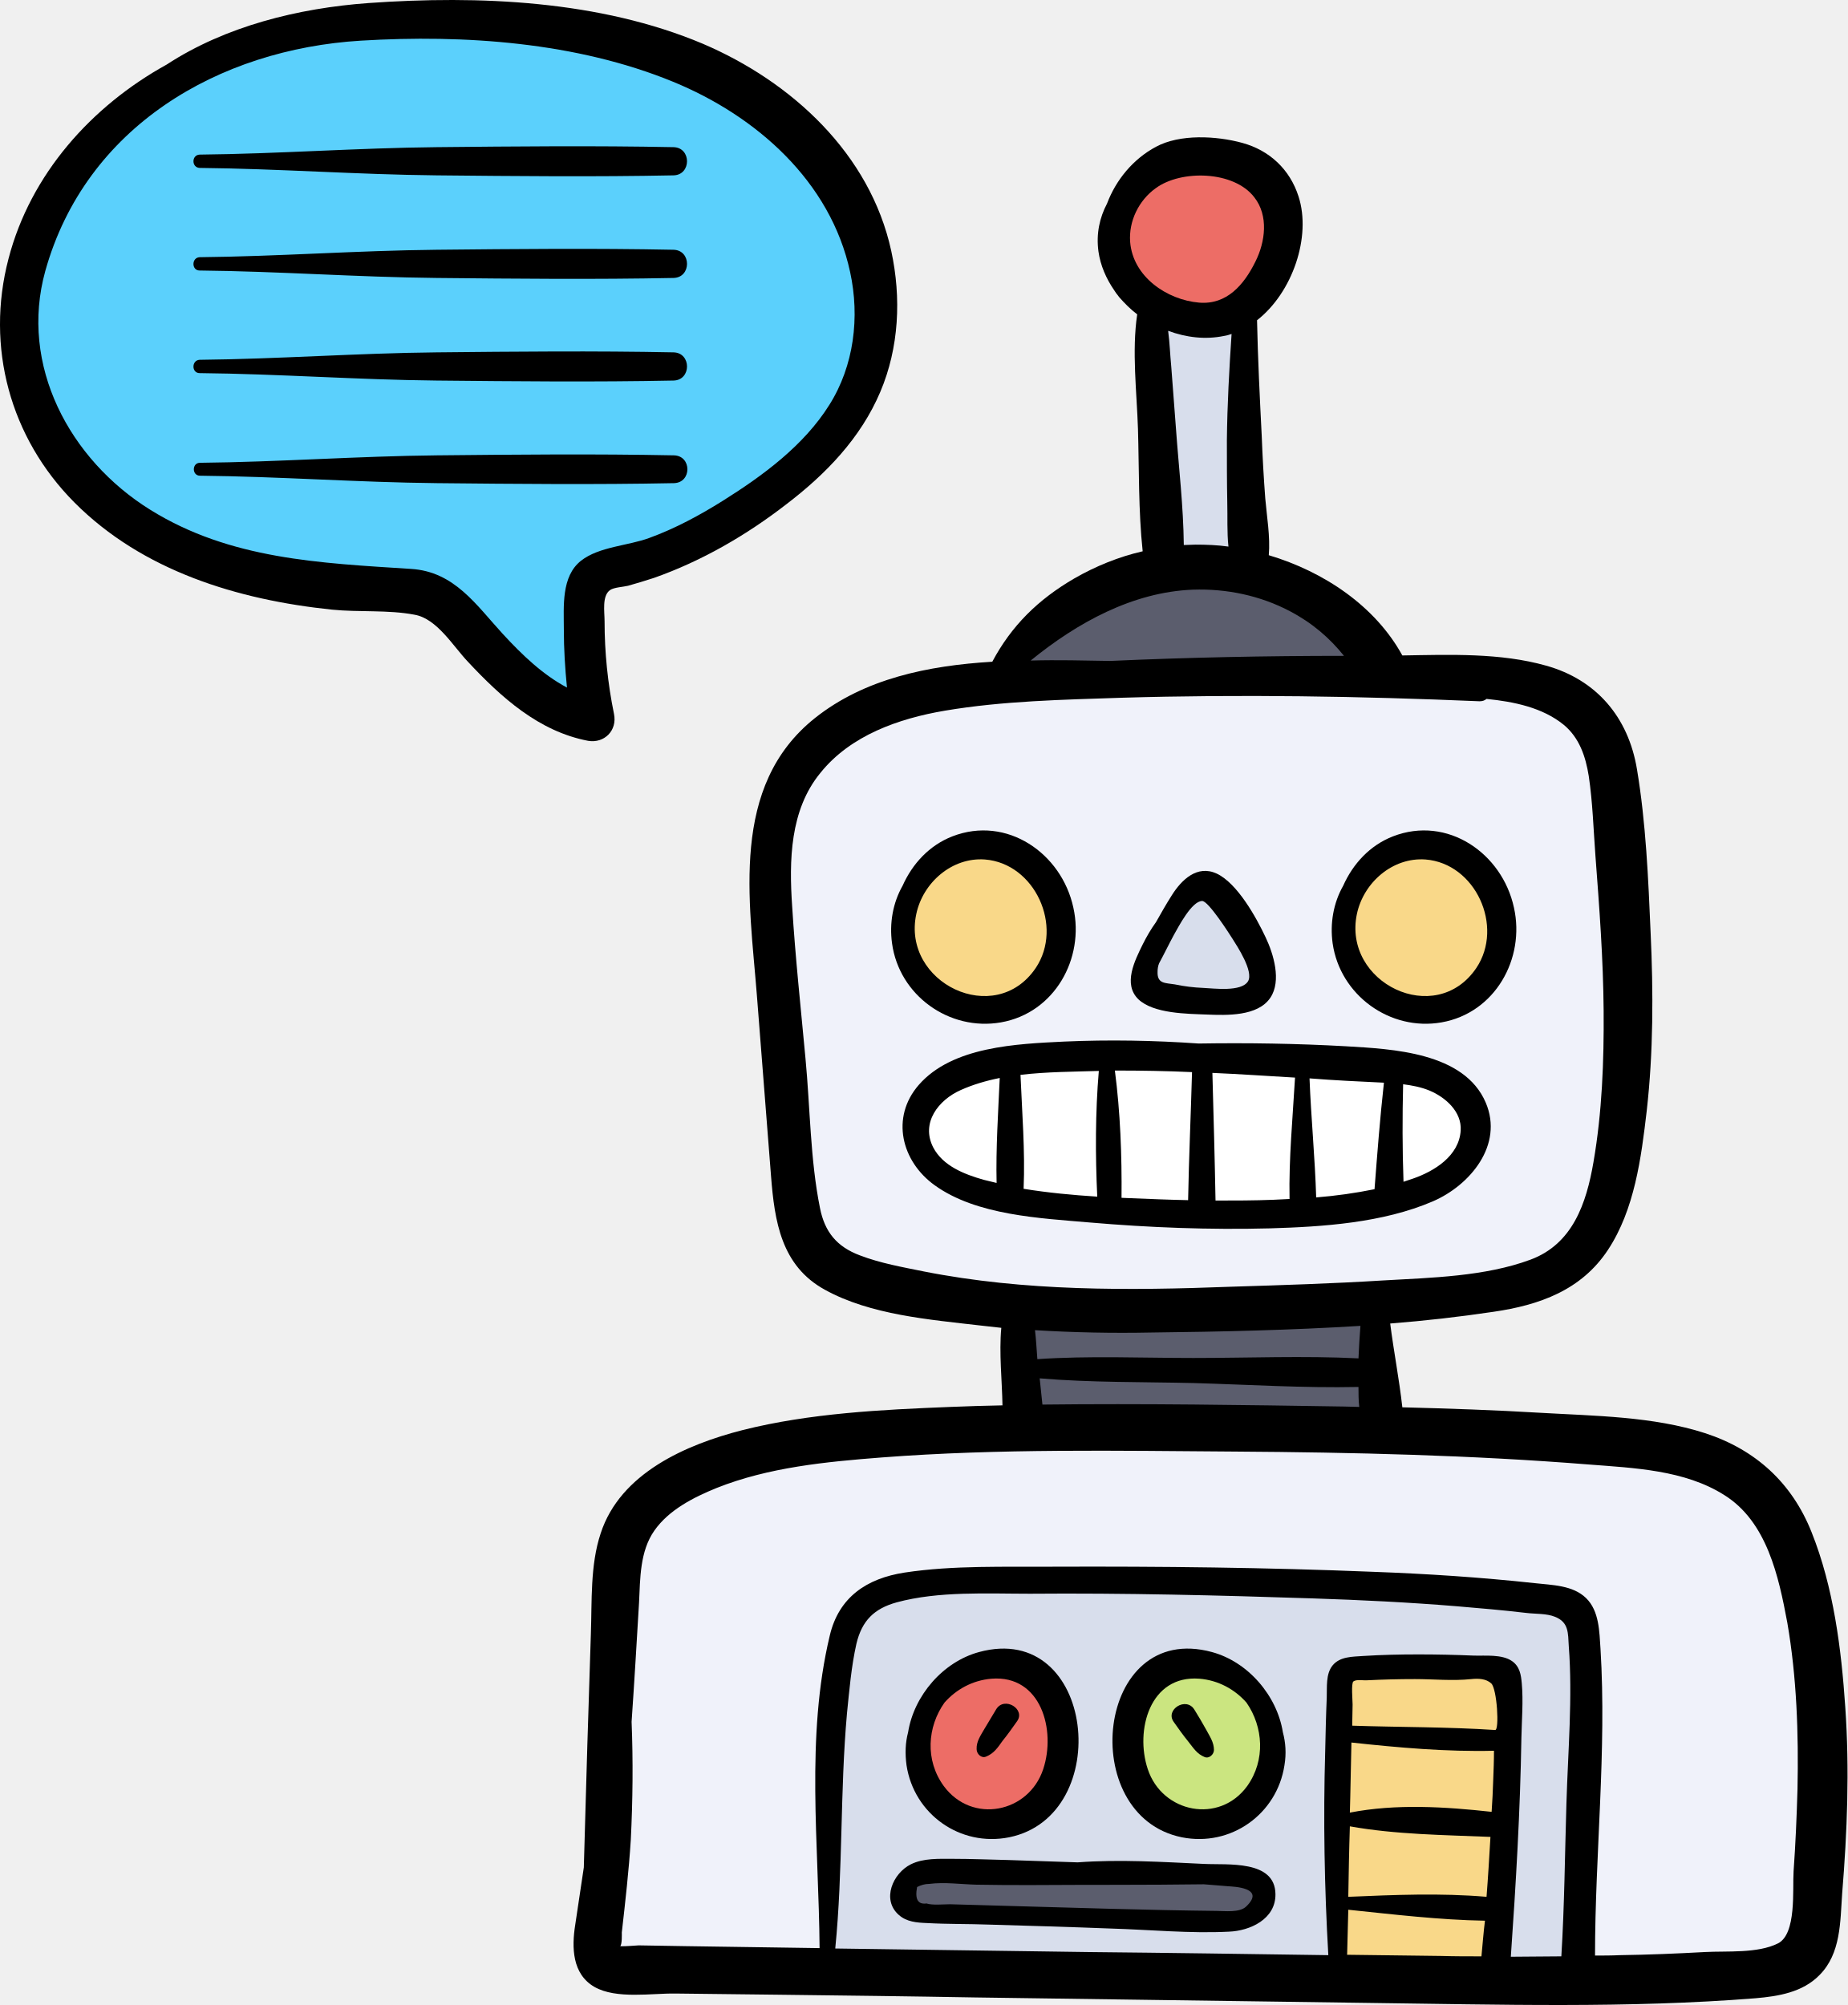
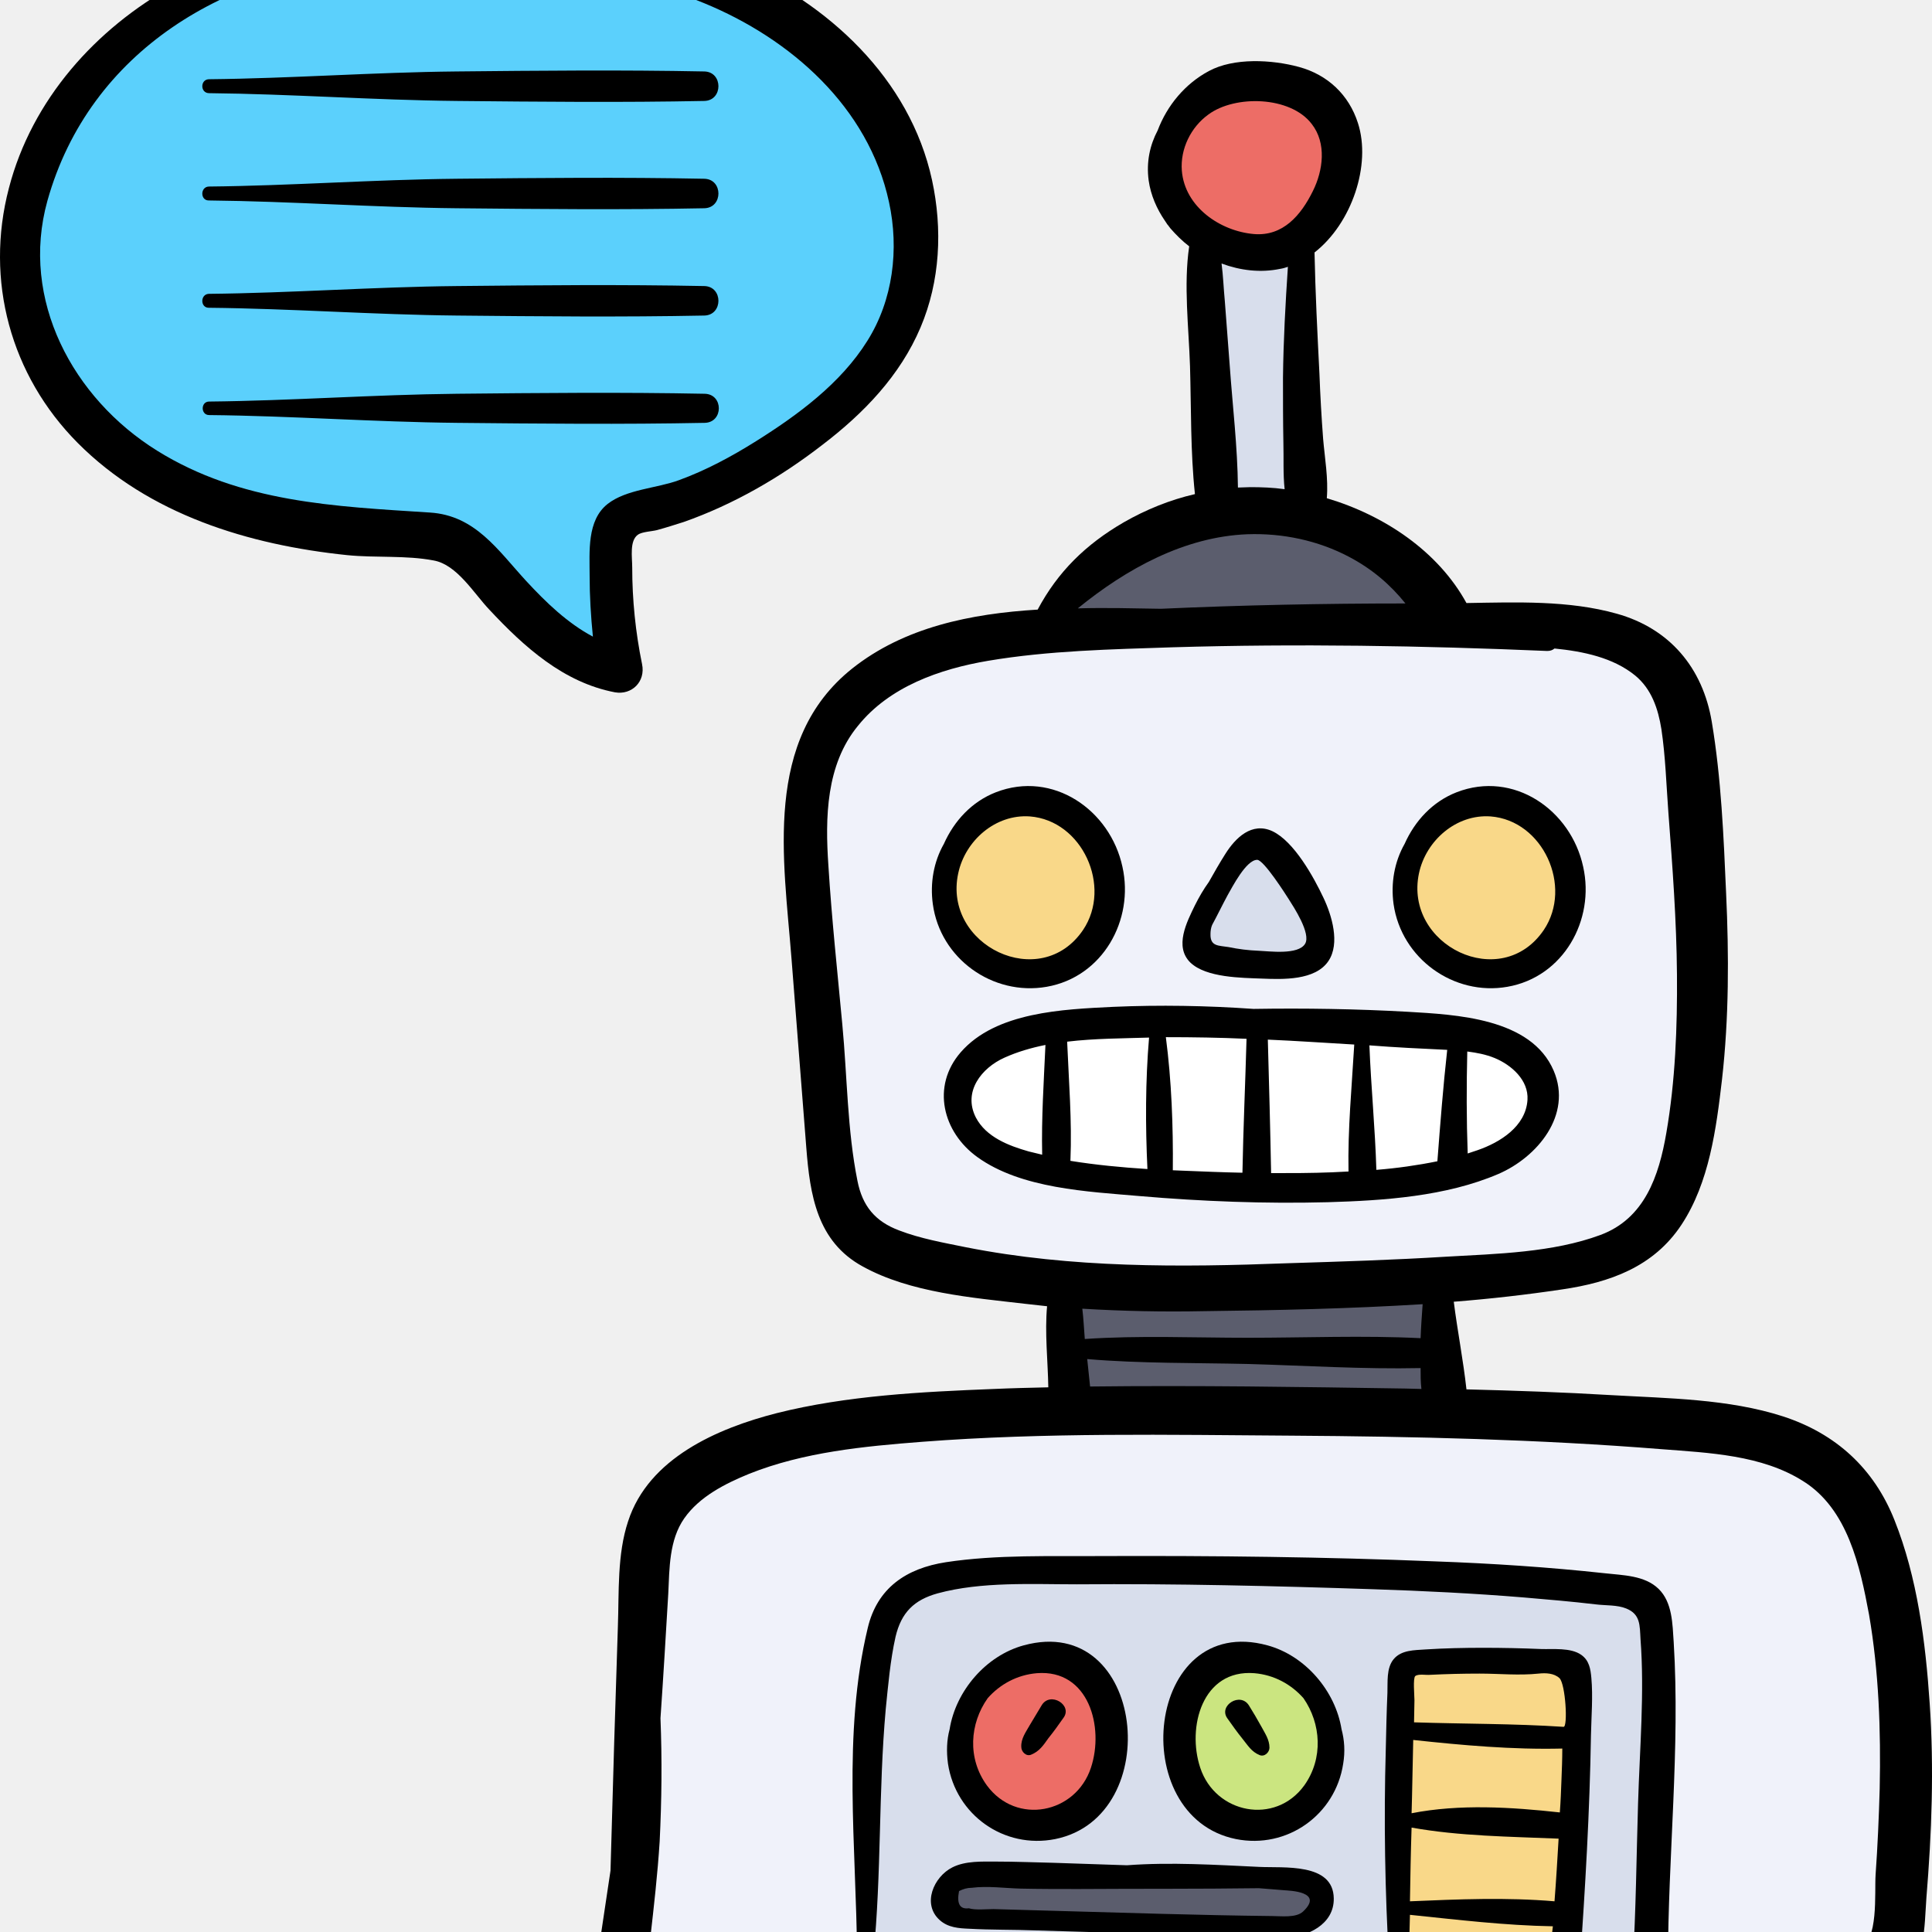
- <svg xmlns="http://www.w3.org/2000/svg" width="92.136" height="100" enable-background="new 0 0 512.006 512.006" version="1.1" viewBox="0 0 92.136 100">
-   <g transform="matrix(.19531 0 0 .19531 -3.9315 3.3311e-5)" stroke-width="5.12">
+ <svg xmlns="http://www.w3.org/2000/svg" width="100" height="100" version="1.1" viewBox="0 0 92.136 92.136">
+   <g transform="matrix(.19531 0 0 .19531 -3.9315 -3.932)">
    <path d="m123.3 5.38c-12.2 0.7-23.3 2.2-35.1 5.6s-21.4 9.5-31.1 16.9c-13.5 10.3-23.8 23.4-28 40.2-4 16.3-1.8 32.1 6 46.9 6 11.4 17.1 19.1 28.4 24.5 12.5 5.9 28.8 8.5 42.5 9.5 6.4 0.5 12.8 0.6 19.2 0.9 2.5 0.1 7.7-0.7 10 0.4 2.2 1 4.3 5.9 5.7 7.5 4 4.8 8.2 9.5 12.9 13.6 2.9 2.6 5.7 4.8 9.1 6.7 1 0.6 2.1 0.8 2.9 1.6 3.4-9.1 3.1-19.3 3.8-28.8 0.2-2.5-0.1-4.4 1.7-5.9 2.1-1.7 8.6-2.4 11.2-3.3 26.4-9.2 55.8-27.3 59.2-58 2.7-24-13.7-45.1-31.7-59-23.1-17.7-52.1-23.7-80.7-20.3" fill="#5bd0fc" stroke-width="26.215" />
    <g fill="#f0f2fa" stroke-width="5.12">
      <path d="m337.3 171.98c-13.6 0.3-27.3-1-41-1.1-7.7 0-15.2 0.6-22.9 1.1-7.2 0.4-14.7-0.2-21.8 1.5-10.7 2.6-20.8 8.4-25.5 18.5-5.7 12-7 22.8-7.4 36-0.8 26.3 0.7 52 7.2 77.6 2.2 8.7 5.8 14.5 13.8 19 10.3 5.7 22.9 7.2 34.3 8.7 29.7 4.1 60.1 1.7 90 0.3 10.2-0.5 20-2.4 30-4.6 6.8-1.5 14.5-2.6 20.9-5.7 14.3-6.9 17.9-24.3 18.6-38.8 1-21.4 1.3-43.7 0-65-0.6-9.7-1-20.8-3.4-30.2-1.8-7.2-6.6-11.3-13.4-14-11.9-4.7-25.4-5.9-38.1-6.9-7.4-0.5-14.6-1-22.1-1-7.2 0.1-15.2-0.6-19.2 4.6z" />
      <path d="m334.1 366.38c-34.1-5-68.8-1.6-103 1-12.8 1-25.8 2.8-37.6 8.2-12.5 5.7-18.4 20.5-19.7 33.4-1.3 13.7-1.6 28.2-1.8 42-0.1 11-0.9 22.5 0.3 33.5 0.5 4.1 0.7 14.2 3.4 17.8 4.7 6.1 23.1 3.6 28.8 3.1 28.3-2.4 56.8-1.5 85.1-1.4 27.4 0.1 54.9-3.7 82.2-1.4 4 0.3 8 0.7 11.9 1.1 9.2 0.8 18.4 0.9 27.6 0.3 10.5-0.7 22.2-1.3 32.7-0.4 8.7 0.7 16.2 1.5 25-0.8 3.1-0.8 6.7-0.8 9.5-2.2 10.1-5.2 7.5-14.3 7-23.3-0.7-12.9-2.9-25.6-3.8-38.5-0.9-13.3-2.2-27.4-5.2-40.5-2.6-11.5-9-19.4-19.6-24.4-14.5-6.9-32.4-8.6-48.2-10-24.2-2-47.9 1.9-74.6 2.5z" />
    </g>
-     <path d="m232 491.98c-0.2-7.5-0.8-14.4 0-21.9 0.8-8 1.7-16 2.3-24.1 0.5-6.3 0.8-12.7 1.7-19 1-6.5 0.7-13.3 6.1-18 4.2-3.7 10.9-6.2 16.5-6 4.5 0.2 8.8 2.2 13.3 2.8 7.8 1 16.1 0.2 24 0 24.8-0.8 49.7-1.5 74.5-0.4 13.9 0.6 27.8 0.5 41.6 2.1 4 0.5 9.9-0.5 12.5 3 5.8 7.7 1.7 20.5 0.9 29-1.7 18.8-1.1 37.8-1.1 56.7 0 5.5 1.2 7.6-4.8 8-24.6 1.5-49.7 0.8-74.3 0-36.3-1.2-72.8 2.9-108.9-2.5-6.4-1-4.1-3.9-4.3-9.7z" fill="#d8deec" stroke-width="26.215" />
-     <path d="m279.8 333.28c-0.3 5.8 0.8 11.5 1 17.2 0.2 3.9-1.6 12.2 0.5 15.8 1.9 3.2 4.4 1.9 7.5 1.5 21.9-2.8 43.9-2.1 65.9-2.7 3.8-0.1 7.6-0.8 11.5-0.7 1.1 0 6 1.1 6.9 0.3 0.8-0.7 0.3-2.8 0.3-3.7 0.1-5.9-0.8-11.8-1.6-17.7-0.5-4-0.5-8-0.5-12-12.5 1.7-25.3 1.7-37.9 2.4-17.7 0.9-35.5 1.4-53.6-0.4z" fill="#5b5d6d" stroke-width="26.215" />
-     <path d="m313.9 84.58c-0.6 19.6 1.2 39.9 4 59.3 5.1-3 16.1-4.5 21.7-2.2 1.2-15.1-3.8-30.2-2.4-45.4 0.4-4.6 1.8-9.6 0.3-14.1-7.5 0.2-14.5 1.5-23.6 2.4z" fill="#d8deec" stroke-width="26.215" />
-     <path d="m325.4 39.28c-4.6-1.5-11.1 5.1-13.9 8.4-4.7 5.6-5.8 9.7-5 16.7 1.3 10.6 9.8 15.9 20 16.3 11.4 0.5 18.4-5.8 22-16.5 1.7-5 1.6-11.4-1.5-15.9-2.3-3.4-6.2-4.1-9.6-6-2.6-1.4-5.6-4.8-12-3z" fill="#ed6d66" stroke-width="26.215" />
+     <g stroke-width="26.215">
+       <path d="m232 491.98c-0.2-7.5-0.8-14.4 0-21.9 0.8-8 1.7-16 2.3-24.1 0.5-6.3 0.8-12.7 1.7-19 1-6.5 0.7-13.3 6.1-18 4.2-3.7 10.9-6.2 16.5-6 4.5 0.2 8.8 2.2 13.3 2.8 7.8 1 16.1 0.2 24 0 24.8-0.8 49.7-1.5 74.5-0.4 13.9 0.6 27.8 0.5 41.6 2.1 4 0.5 9.9-0.5 12.5 3 5.8 7.7 1.7 20.5 0.9 29-1.7 18.8-1.1 37.8-1.1 56.7 0 5.5 1.2 7.6-4.8 8-24.6 1.5-49.7 0.8-74.3 0-36.3-1.2-72.8 2.9-108.9-2.5-6.4-1-4.1-3.9-4.3-9.7z" fill="#d8deec" />
+       <path d="m279.8 333.28c-0.3 5.8 0.8 11.5 1 17.2 0.2 3.9-1.6 12.2 0.5 15.8 1.9 3.2 4.4 1.9 7.5 1.5 21.9-2.8 43.9-2.1 65.9-2.7 3.8-0.1 7.6-0.8 11.5-0.7 1.1 0 6 1.1 6.9 0.3 0.8-0.7 0.3-2.8 0.3-3.7 0.1-5.9-0.8-11.8-1.6-17.7-0.5-4-0.5-8-0.5-12-12.5 1.7-25.3 1.7-37.9 2.4-17.7 0.9-35.5 1.4-53.6-0.4z" fill="#5b5d6d" />
+       <path d="m313.9 84.58c-0.6 19.6 1.2 39.9 4 59.3 5.1-3 16.1-4.5 21.7-2.2 1.2-15.1-3.8-30.2-2.4-45.4 0.4-4.6 1.8-9.6 0.3-14.1-7.5 0.2-14.5 1.5-23.6 2.4z" fill="#d8deec" />
+       <path d="m325.4 39.28c-4.6-1.5-11.1 5.1-13.9 8.4-4.7 5.6-5.8 9.7-5 16.7 1.3 10.6 9.8 15.9 20 16.3 11.4 0.5 18.4-5.8 22-16.5 1.7-5 1.6-11.4-1.5-15.9-2.3-3.4-6.2-4.1-9.6-6-2.6-1.4-5.6-4.8-12-3z" fill="#ed6d66" />
+     </g>
    <g fill="#f9d889" stroke-width="5.12">
      <path d="m263.4 217.98c-10.5 6.4-16.3 21-9.3 31.8 5.2 8.1 15.8 12.8 25.1 8.3 9.8-4.8 12.8-18 10.7-27.9-2.6-11.7-17.3-21.6-26.5-12.2z" />
      <path d="m376.6 218.38c-11.3 5-13.6 19.6-8.5 30 4.2 8.6 13.5 10.5 22.2 8.3 9.6-2.4 13.4-11.8 13.8-21.2 0.2-4.8-0.3-9.7-3.3-13.6-4.1-5.6-13.8-8.9-24.2-3.5z" />
    </g>
-     <path d="m324.4 227.08c-4.9 3.9-7.9 12.2-10.5 17.6-1.3 2.7-3.2 5.8-3.1 8.9 5.3 2.5 12.9 0.8 18.6 1.1 3.4 0.2 7.4 1.5 10.6-0.1 4.9-2.3 0.1-9.2-1.7-13.5-1.6-3.9-3.8-6.5-5.9-9.9-0.9-1.7-1-4.9-8-4.1z" fill="#d8deec" stroke-width="26.215" />
-     <path d="m354.3 272.38c-15.7-4.6-32-2.8-48.2-2.8-12.2 0-27-1.9-38.7 2-3.8 1.3-9.9 4.7-11.8 8.6s-0.6 11 0.8 14.9c5.2 13.9 27.1 12.3 39.2 13.2 13.1 0.9 26 1.8 39.1 1.7 11.8 0 23.4-2.6 35.1-3.5 5.6-0.4 12.5 0 17.4-2.8 5-2.9 8.9-9.4 9.1-15.3 0.3-5.9-4.8-12.3-9.8-14.9-5.3-2.8-11.1-3.2-17-3.7-5-0.5-9.9-1.1-14.9-0.3-2.9 0.4-5.9 1.9-8.8 1.2" fill="#fff" stroke-width="26.215" />
-     <path d="m265.5 427.08c-2.8 0.7-5.4 5.4-7 7.8-3.7 5.9-5.5 11-3.7 17.7 3.5 12.6 16.4 19.5 28.3 12.8 9.2-5.2 10.6-21.4 7.3-30-1.7-4.6-4.5-9.3-9.6-10.8-4.6-1.4-10.4 1.8-15.3 2.5z" fill="#ed6d66" stroke-width="26.215" />
-     <path d="m315.6 429.18c-11.8 6.9-10.6 28.9 0.4 36.3 7.3 5 18.5 1.1 23.9-5.1 5.3-6 7.3-18.1 3.3-24.9-2.1-3.6-4.5-5.2-8.2-7.1-6.5-3.4-10.5-3.1-19.4 0.8z" fill="#cbe580" stroke-width="26.215" />
-     <path d="m364.1 428.08c0 15.8-0.8 31.5-1.4 47.3-0.2 4.9 0.2 9.8 0.4 14.7 0.3 5-0.8 11.3 0.8 16.1 10.9 0.1 24.7 3 35.5-0.4 2-0.6 1.7 0 2.7-1.5 0.9-1.3 0.2-7.2 0.2-8.1 0.1-4.7 0.6-9.4 0.9-14.1 1.1-18.5 1.4-37.2 1.6-55.7-11.4-0.8-23 1.7-40.7 1.7z" fill="#f9d889" stroke-width="26.215" />
+     <g stroke-width="26.215">
+       <path d="m324.4 227.08c-4.9 3.9-7.9 12.2-10.5 17.6-1.3 2.7-3.2 5.8-3.1 8.9 5.3 2.5 12.9 0.8 18.6 1.1 3.4 0.2 7.4 1.5 10.6-0.1 4.9-2.3 0.1-9.2-1.7-13.5-1.6-3.9-3.8-6.5-5.9-9.9-0.9-1.7-1-4.9-8-4.1z" fill="#d8deec" />
+       <path d="m354.3 272.38c-15.7-4.6-32-2.8-48.2-2.8-12.2 0-27-1.9-38.7 2-3.8 1.3-9.9 4.7-11.8 8.6s-0.6 11 0.8 14.9c5.2 13.9 27.1 12.3 39.2 13.2 13.1 0.9 26 1.8 39.1 1.7 11.8 0 23.4-2.6 35.1-3.5 5.6-0.4 12.5 0 17.4-2.8 5-2.9 8.9-9.4 9.1-15.3 0.3-5.9-4.8-12.3-9.8-14.9-5.3-2.8-11.1-3.2-17-3.7-5-0.5-9.9-1.1-14.9-0.3-2.9 0.4-5.9 1.9-8.8 1.2" fill="#fff" />
+       <path d="m265.5 427.08c-2.8 0.7-5.4 5.4-7 7.8-3.7 5.9-5.5 11-3.7 17.7 3.5 12.6 16.4 19.5 28.3 12.8 9.2-5.2 10.6-21.4 7.3-30-1.7-4.6-4.5-9.3-9.6-10.8-4.6-1.4-10.4 1.8-15.3 2.5z" fill="#ed6d66" />
+       <path d="m315.6 429.18c-11.8 6.9-10.6 28.9 0.4 36.3 7.3 5 18.5 1.1 23.9-5.1 5.3-6 7.3-18.1 3.3-24.9-2.1-3.6-4.5-5.2-8.2-7.1-6.5-3.4-10.5-3.1-19.4 0.8z" fill="#cbe580" />
+       <path d="m364.1 428.08c0 15.8-0.8 31.5-1.4 47.3-0.2 4.9 0.2 9.8 0.4 14.7 0.3 5-0.8 11.3 0.8 16.1 10.9 0.1 24.7 3 35.5-0.4 2-0.6 1.7 0 2.7-1.5 0.9-1.3 0.2-7.2 0.2-8.1 0.1-4.7 0.6-9.4 0.9-14.1 1.1-18.5 1.4-37.2 1.6-55.7-11.4-0.8-23 1.7-40.7 1.7z" fill="#f9d889" />
+     </g>
    <g fill="#5b5d6d" stroke-width="5.12">
      <path d="m340.7 482.78c-0.3-5.4-10.1-4.8-13.6-4.9-8.8-0.3-17.5-0.1-26.3-0.7-14.2-0.9-28.9-0.4-43.1 0.7-4.3 0.3-10.3 5.4-4.8 9.4 2.1 1.6 9.1 1.1 11.7 1.5 4.4 0.7 8.8 1 13.2 1.3 16.3 1 31.7 1.3 47.9-0.8 4.3-0.4 21.2 1.1 15-6.5z" />
      <path d="m277.6 170.48c-0.6 0.9-1.1 1.8-1.8 2.6 2-4.6 7.9-9.1 11.8-12.1 5.8-4.4 13.1-8.6 20-11 12.2-4.2 25.4-4.2 38.1-2.1 5.1 0.8 8.9 2.5 13.4 5 3.4 1.9 6.3 2.6 9.1 5.4 3.5 3.6 9.7 11.7 6.4 16.9-2.7-0.1-5.4-0.7-8.1-0.7-11.6-0.2-23.1 0.6-34.7 0.3-10.9-0.3-21 0.2-31.9 1.5-5.6 0.7-15.3 3.2-20.6 0.3" />
    </g>
    <g stroke-width="5.12">
      <path d="m71.102 42.88c20.2 0.2 40.3 1.7 60.5 1.9s40.4 0.4 60.5 0c4.6-0.1 4.6-7.1 0-7.2-20.2-0.4-40.4-0.2-60.5 0-20.2 0.2-40.4 1.7-60.5 1.9-2.1 0.1-2.1 3.3 0 3.4z" />
      <path d="m71.102 69.08c20.2 0.2 40.3 1.7 60.5 1.9s40.4 0.4 60.5 0c4.6-0.1 4.6-7.1 0-7.2-20.2-0.4-40.4-0.2-60.5 0-20.2 0.2-40.4 1.7-60.5 1.9-2.1 0.1-2.1 3.4 0 3.4z" />
      <path d="m275.7 261.08c13.7-2.4 21.4-16.3 18.5-29.3-3-13.9-17-23.6-30.9-18.2-5.9 2.3-10.2 7-12.7 12.6-2.5 4.4-3.4 9.6-2.7 14.7 1.8 13.3 14.6 22.5 27.8 20.2zm-21.6-27.7c1.7-8 9.1-14.5 17.5-13.9 12.8 1 20.1 17.1 13 27.7-10.4 15.4-34.3 3.8-30.5-13.8z" />
      <path d="m388.2 261.08c13.7-2.4 21.4-16.3 18.5-29.3-3-13.9-17-23.6-30.9-18.2-5.9 2.3-10.2 7-12.7 12.6-2.5 4.4-3.4 9.6-2.7 14.7 1.9 13.3 14.7 22.5 27.8 20.2zm-21.6-27.7c1.7-8 9.1-14.5 17.5-13.9 12.8 1 20.1 17.1 13 27.7-10.4 15.4-34.2 3.8-30.5-13.8z" />
      <path d="m328.3 259.08c5 0.2 13 0.5 16.2-4.3 2.9-4.3 0.8-11.2-1.2-15.4-2.4-5.1-7.2-13.8-12.5-16.3-5-2.3-9 1.6-11.5 5.6-1.4 2.2-2.7 4.5-4 6.8-1.3 1.8-2.4 3.7-3.4 5.7-2 4.1-5.1 10.1-1.1 14 3.9 3.7 12.5 3.7 17.5 3.9zm-12.2-13.1c1.3-2.4 2.5-4.9 3.8-7.3 1.1-1.9 4.5-8.6 7.2-8.6 1.6 0 7 8.5 7.7 9.6 1.2 1.9 5.5 8.4 4 10.9-1.7 2.8-8.8 1.8-11.4 1.7-2.5-0.1-4.9-0.4-7.3-0.9-2.4-0.4-4.5-0.1-4.4-3.2 0-0.7 0.1-1.5 0.4-2.2z" />
      <path d="m344.3 313.68c13.7-0.4 28.9-1.4 41.7-6.9 9.5-4.1 18.1-14.4 13.5-25.2-5.5-12.9-23.9-13.7-35.7-14.4-12.5-0.7-25.1-0.9-37.6-0.7-11.4-0.8-22.9-1-34.3-0.5-12.1 0.6-28.6 1.2-37.2 11.1-7.2 8.3-4.4 19.5 4.1 25.6 10.7 7.7 26.9 8.4 39.6 9.5 15.1 1.3 30.6 1.9 45.9 1.5zm-69.7-11.6c-1.1-0.3-2.2-0.5-3.3-0.8-4.9-1.4-10.4-3.5-12.9-8.3-3.2-6.3 1.4-12.1 7-14.6 3.1-1.4 6.5-2.4 10-3.1-0.4 8.9-1 17.9-0.8 26.8zm25.7 3.5c-6.3-0.4-12.6-1-18.8-2v-0.1c0.4-9.6-0.4-19.4-0.8-29 6.7-0.8 13.7-0.8 20-1-0.9 10.6-0.9 21.5-0.4 32.1zm23.2 0.9c-4.9-0.1-9.7-0.3-14.6-0.5-0.8 0-1.6-0.1-2.4-0.1 0.1-10.8-0.3-21.8-1.7-32.5 6.6 0 13.2 0.1 19.7 0.4-0.3 10.9-0.8 21.8-1 32.7zm54.9-29.6c2.3 0.3 4.5 0.7 6.7 1.6 4.1 1.7 8.3 5.4 8 10.2-0.4 6.5-6.7 10.4-12.2 12.3-0.8 0.3-1.6 0.5-2.4 0.8-0.3-8.3-0.3-16.6-0.1-24.9zm-4.9-0.4c-1 9-1.7 18.1-2.4 27.2-4.9 1-9.9 1.7-14.9 2.1-0.3-10.1-1.3-20.2-1.7-30.4 6.3 0.5 12.7 0.8 19 1.1zm-43.8-2.5c7 0.3 14.1 0.8 21.1 1.2-0.6 10.3-1.6 20.7-1.4 31-1.4 0.1-2.7 0.1-4.1 0.2-4.9 0.2-9.9 0.2-14.8 0.2-0.2-10.8-0.5-21.7-0.8-32.6z" />
      <path d="m277.8 469.18c27.1-5.5 22-55.4-7.7-47.3-9.2 2.5-16.6 11.1-18.1 20.5-0.7 2.6-0.8 5.4-0.4 8.4 1.9 12.5 13.7 20.9 26.2 18.4zm-16.5-34.4c3-3.4 7.2-5.7 12-6.1 12.7-1 16.5 13.2 13.2 23.1-3.7 11.2-18.2 14.1-25.4 4.3-4.8-6.6-4.2-15.1 0.2-21.3z" />
      <path d="m271.9 448.58c2-0.8 3-2.3 4.2-4 1.3-1.6 2.5-3.3 3.7-5 2.3-3.1-3.2-6.5-5.3-3.1-1 1.7-2 3.3-3 5-0.9 1.6-2.1 3.2-2 5.2 0 1.2 1.2 2.4 2.4 1.9z" />
      <path d="m329.6 421.88c-29.7-8.1-34.8 41.8-7.7 47.3 12.5 2.5 24.3-5.9 26.2-18.4 0.5-3 0.3-5.8-0.4-8.4-1.5-9.4-8.9-18-18.1-20.5zm9 34.2c-7.1 9.8-21.7 6.9-25.4-4.3-3.3-9.9 0.5-24.1 13.2-23.1 4.8 0.4 9 2.7 12 6.1 4.3 6.2 4.9 14.7 0.2 21.3z" />
      <path d="m325.1 436.58c-2.1-3.4-7.5 0-5.3 3.1 1.2 1.7 2.4 3.4 3.7 5s2.2 3.2 4.2 4c1.2 0.5 2.4-0.7 2.4-1.8 0-2-1.1-3.5-2-5.2-1-1.8-2-3.5-3-5.1z" />
      <path d="m327.6 475.98c-10.7-0.5-21.6-1.2-32.3-0.4-6-0.2-12-0.4-17.9-0.6-4.6-0.1-9.3-0.3-14-0.3-3.5 0-7.5-0.2-10.7 1.4-4.6 2.3-7.5 9-3.1 12.9 2 1.8 4.6 2 7.2 2.1 5.3 0.3 10.7 0.2 16 0.4 10.3 0.3 20.7 0.6 31 1 10 0.3 20.2 1.3 30.1 0.8 5.4-0.2 12-3.2 11.9-9.6-0.1-8.8-12.3-7.4-18.2-7.7zm10.7 10.9c-1.7 1.6-5.4 1.1-7.5 1.1-18-0.2-36-0.8-54.1-1.3-4.7-0.1-9.3-0.3-14-0.4-1.6 0-4.5 0.3-6-0.2-2.2 0.3-3-1.1-2.4-4.2 1-0.5 2-0.8 3.1-0.8 3.9-0.5 8.1 0.1 12 0.2 4.7 0.1 9.3 0.1 14 0.1 14.7-0.1 29.4 0 44.1-0.2 2.1 0.2 4.2 0.3 6.2 0.5 1.2 0.1 9.8 0.3 4.6 5.2z" />
      <path d="m176.9 182.28c-1.6-7.8-2.4-15.7-2.4-23.6 0-2.5-0.7-6.5 1.4-8 1-0.7 3.4-0.8 4.6-1.1 2.2-0.6 4.4-1.3 6.6-2 12.2-4.3 23.6-10.9 33.8-18.8 10.1-7.7 19-16.9 24-28.7 4.8-11.3 5.4-24 2.8-36-5.4-24.8-25.4-43.2-48.1-52.9-26.3-11.1-57.2-12.4-85.4-10.4-17.9 1.3-36.5 5.9-51.5 15.7-19.2 10.6-34.8 28-40.4 49.6-5.9 22.5 0.4 45.7 16.8 62.2 17.4 17.5 41.7 24.9 65.8 27.4 6.9 0.7 14.3 0 21.1 1.3 5.7 1 9.8 8 13.6 12 8.5 9.1 18.1 17.8 30.7 20.2 4.1 0.7 7.5-2.6 6.6-6.9zm-12.8-21.6c0 5 0.3 9.9 0.8 14.9-6.2-3.3-11.4-8.3-16.3-13.6-6.9-7.5-12.4-16-23.5-16.7-23.2-1.5-46.2-2.4-66.6-15.1-20.6-12.8-33.5-36.9-26.8-61 10.3-36.8 44.2-56.6 80.6-58.8 26.4-1.6 55.1 0.4 79.7 10.5 21.2 8.7 40.2 25.4 45.2 48.6 2.5 11.5 1 23.9-5.3 33.9-6.5 10.4-17 18.1-27.2 24.5-5.9 3.7-12.2 7.1-18.8 9.5-5.4 2-12.8 2.2-17.4 5.8-5.1 4-4.4 11.7-4.4 17.5z" />
      <path d="m491.3 435.98c-1-14.9-3-30.7-8.6-44.7-5-12.6-14.3-21.1-27.2-25.3-13.3-4.3-28.2-4.4-42-5.2-11.7-0.7-23.5-1.1-35.3-1.4-0.8-7.2-2.2-14.3-3.1-21.4 8.9-0.7 17.7-1.7 26.4-3 11.7-1.7 22.4-5.5 29.2-15.8s8.5-23.5 9.9-35.5c1.7-15 1.7-30.3 1-45.4-0.6-13.9-1.2-28.2-3.5-41.9-2.2-13.2-10.3-22.8-23.2-26.4-11.7-3.3-24.5-2.8-36.7-2.6-6.9-12.6-20-21.4-34.1-25.6 0.4-4.8-0.5-9.8-0.9-14.5-0.4-5.3-0.7-10.6-0.9-15.9-0.5-9.9-1-19.8-1.2-29.6 9.1-7.1 13.9-21.4 10.6-31.6-2.2-6.9-7.4-11.8-14.4-13.7-6.6-1.8-15.9-2.3-22 1-5.8 3.1-10.2 8.4-12.5 14.5-1.9 3.6-2.8 7.7-2.2 12.2 0.5 3.6 2 7 4 9.9l0.6 0.9 0.1 0.1c0.2 0.3 0.4 0.5 0.6 0.8 1.4 1.6 2.9 3.1 4.6 4.4-1.4 9.4-0.1 19.9 0.2 29.3 0.3 10.3 0.1 20.9 1.2 31.2-6.1 1.4-12 3.8-17.4 6.9-9.3 5.4-16.1 12.1-21 21.3-16.4 1-32.6 4.3-45.3 14.4-21.8 17.4-16.7 46.5-14.8 70.9 1.2 15.3 2.4 30.7 3.6 46 0.9 11.6 2.6 23 13.8 29.1 11.6 6.4 26.7 7.6 39.6 9.1l5.4 0.6c-0.6 6.4 0.2 13.5 0.3 19.8-4.4 0.1-8.8 0.2-13.3 0.4-17.6 0.7-35.9 1.6-53 5.9-14.5 3.7-31.3 11-36.3 26.4-2.7 8.1-2.2 17.3-2.5 25.7-0.3 9.4-0.6 18.9-0.9 28.3-0.3 10.4-0.6 20.8-0.9 31.3-0.7 4.9-1.5 9.8-2.2 14.7-0.9 5.7-0.8 12.5 4.9 15.8 5.6 3.2 14.6 1.6 20.8 1.7 8.7 0.1 17.5 0.2 26.2 0.3 16.8 0.2 33.6 0.4 50.4 0.7 33.6 0.5 67.1 0.9 100.7 1.4 32.7 0.4 65.8 1.4 98.4-1.2 5.8-0.5 12-1.5 16.3-5.9 5.5-5.5 5.3-13.6 5.8-20.8 1.3-15.8 1.9-31.7 0.8-47.6zm-182.6-374.2c-0.4-5.3 2.2-10.6 6.5-13.7 6.5-4.8 20-4.5 25.2 2.3 3.7 4.7 2.8 11.4 0.3 16.4-2.9 5.9-7.3 11.1-14.4 10.5-8.2-0.7-16.9-6.6-17.6-15.5zm24.8 66.5c0.1 3.7-0.1 7.6 0.3 11.3-2.8-0.4-5.7-0.5-8.4-0.5-1 0-2 0.1-3 0.1-0.1-9.9-1.3-19.9-2-29.7-0.4-5.3-0.8-10.5-1.2-15.8-0.3-3.1-0.4-6.2-0.8-9.2 4.6 1.7 9.5 2.3 14.3 1.3 0.7-0.1 1.3-0.3 1.9-0.5-0.6 9-1.1 18-1.2 27.1 0 5.4 0 10.6 0.1 15.9zm-8.8 22.3c8.6-0.3 17.2 1.5 24.8 5.5 5.7 3 10.1 6.8 13.8 11.4-19.9 0-39.8 0.4-59.7 1.3-6.6-0.1-13.4-0.3-20.3-0.1 11.9-9.7 26.1-17.5 41.4-18.1zm-68.7 174.1c-5.4-1.1-11.1-2.1-16.3-4.1-5.9-2.2-9-6-10.2-12.1-2.5-12.4-2.5-25.6-3.7-38.2-1.2-12.9-2.6-25.9-3.4-38.8-0.8-11.7-0.6-24.6 7.2-34.1 7.7-9.6 20-13.9 31.8-15.9 14.8-2.5 30.2-2.8 45.1-3.3 30.5-0.9 60.9-0.4 91.4 0.9 0.8 0 1.3-0.2 1.8-0.6 7 0.7 14.3 2.2 19.7 6.6 4 3.3 5.6 8.1 6.4 13.1 1 6.7 1.2 13.6 1.7 20.3 1 13.2 2 26.4 2.1 39.6 0.1 12.9-0.4 26-2.6 38.7-1.8 10.5-5.3 20.9-16.1 24.9-11.6 4.3-25.3 4.6-37.6 5.3-12.9 0.8-25.8 1.2-38.7 1.6-26.3 1-52.8 1.2-78.6-3.9zm111 22.2c-14-0.7-28.2-0.1-42.2-0.1-13.2 0-26.6-0.6-39.8 0.3v-0.1c-0.2-2.4-0.3-4.9-0.6-7.3 9.9 0.6 19.8 0.8 29.7 0.6 17.7-0.2 35.6-0.6 53.4-1.7-0.2 2.8-0.4 5.6-0.5 8.3zm0.2 12.4c-1.3 0-2.5-0.1-3.8-0.1-25.7-0.4-51.4-0.8-77.1-0.5-0.2-2.2-0.5-4.5-0.7-6.7 13 1.1 26.3 0.9 39.3 1.2 14 0.4 28.1 1.3 42.1 1 0 1.7 0 3.4 0.2 5.1zm31.2 140.3c-3.4 0-6.9 0-10.3-0.1l-24-0.3c0.1-3.8 0.2-7.6 0.3-11.5 11.6 1.2 23.2 2.6 34.9 2.8-0.4 3.1-0.6 6.1-0.9 9.1zm1.3-15.2c-11.7-1-23.6-0.5-35.3 0 0.1-6 0.2-12 0.4-18 11.7 2.1 24 2.2 35.9 2.7-0.3 5.1-0.6 10.2-1 15.3zm1.7-29.7c-0.1 2.7-0.2 5.3-0.4 8-11.8-1.3-24.5-2.1-36.2 0.2 0-1.3 0.1-2.5 0.1-3.8l0.3-14.1c12 1.3 24.3 2.4 36.4 2.1 0 2.5-0.1 5.1-0.2 7.6zm0.5-12.9c-12.1-0.8-24.4-0.7-36.5-1.1 0-1.8 0.1-3.6 0.1-5.4 0-1.1-0.4-5.4 0.2-5.9 0.8-0.6 2.6-0.2 3.6-0.3 4-0.2 8-0.3 12.1-0.3 4.8 0 9.6 0.5 14.4 0 1.8-0.2 3.8-0.1 5.1 1.1 1.5 1.4 2.1 12 1 11.9zm18.2 18.7c-0.4 13-0.5 26.1-1.3 39.1-4.3 0-8.6 0.1-12.9 0.1 1.3-18.6 2.4-37.2 2.7-55.9 0.1-4.6 0.5-9.4 0.1-13.9-0.2-2.2-0.5-4.3-2.5-5.7-2.6-1.8-6.9-1.3-9.8-1.4-4.7-0.2-9.4-0.3-14.1-0.3s-9.4 0.1-14.1 0.4c-2.7 0.2-5.9 0.1-7.8 2.4-1.8 2.2-1.4 5.6-1.5 8.2-0.2 4.6-0.3 9.2-0.4 13.8-0.5 17.3-0.2 34.7 0.8 52-20.6-0.3-41.1-0.6-61.7-0.8-21.4-0.3-42.8-0.6-64.2-0.9 2-20 1.2-40.1 3-60.1 0.6-5.9 1.1-11.9 2.4-17.7 1.4-5.9 4.5-9 10.3-10.6 10.7-2.9 23-2.2 34-2.2 24.1-0.2 48.3 0.4 72.4 1.2 12.2 0.4 24.4 1 36.6 2 5.9 0.5 11.8 1 17.7 1.7 2.4 0.3 5.2 0.1 7.4 1 3.5 1.4 3.3 4.1 3.5 7.5 1 13.1-0.2 26.7-0.6 40.1zm59-3.6c-0.2 7-0.5 14-1 21-0.3 4.6 0.8 16-4 18.4-5.2 2.6-13 1.9-18.6 2.2-7.3 0.4-14.5 0.7-21.8 0.8-2.1 0.1-4.2 0.1-6.3 0.1 0-26 3-52.3 1.4-78.3-0.3-4.4-0.3-9.7-3.7-13s-8.7-3.3-13.1-3.8c-13.8-1.5-27.6-2.4-41.4-2.9-27-1.1-54.2-1.4-81.2-1.3-12.6 0.1-25.8-0.4-38.3 1.5-9.7 1.5-16.8 6.3-19.1 16.1-6.2 25.9-2.8 53.3-2.6 79.8-11.4-0.2-22.7-0.3-34.1-0.5-4-0.1-8.1-0.1-12.1-0.2-0.5 0-3.4 0.3-4.7 0.2 0.5-0.5 0.4-3.1 0.4-3.5 0.9-7.9 1.8-15.8 2.3-23.7 0.5-10.1 0.6-20.1 0.2-30.1 0.7-10.1 1.3-20.3 1.9-30.4 0.3-6.2 0.2-13.1 3.9-18.4s10-8.5 15.9-10.9c13.3-5.3 28-6.7 42.2-7.8 30-2.3 60.2-1.7 90.2-1.5 30.1 0.2 60.3 0.9 90.3 3.3 11.6 0.9 24.5 1.4 34.6 7.8 10.9 6.8 13.9 20.8 16.1 32.6 2.4 13.9 2.9 28.3 2.6 42.5z" />
      <path d="m71.102 95.28c20.2 0.2 40.3 1.7 60.5 1.9s40.4 0.4 60.5 0c4.6-0.1 4.6-7.1 0-7.2-20.2-0.4-40.4-0.2-60.5 0-20.2 0.2-40.4 1.7-60.5 1.9-2.1 0.1-2.1 3.4 0 3.4z" />
      <path d="m192.2 116.28c-20.2-0.4-40.4-0.2-60.5 0-20.2 0.2-40.4 1.7-60.5 1.9-2.1 0-2.1 3.3 0 3.3 20.2 0.2 40.3 1.7 60.5 1.9s40.4 0.4 60.5 0c4.6-0.1 4.6-7 0-7.1z" />
    </g>
  </g>
</svg>
